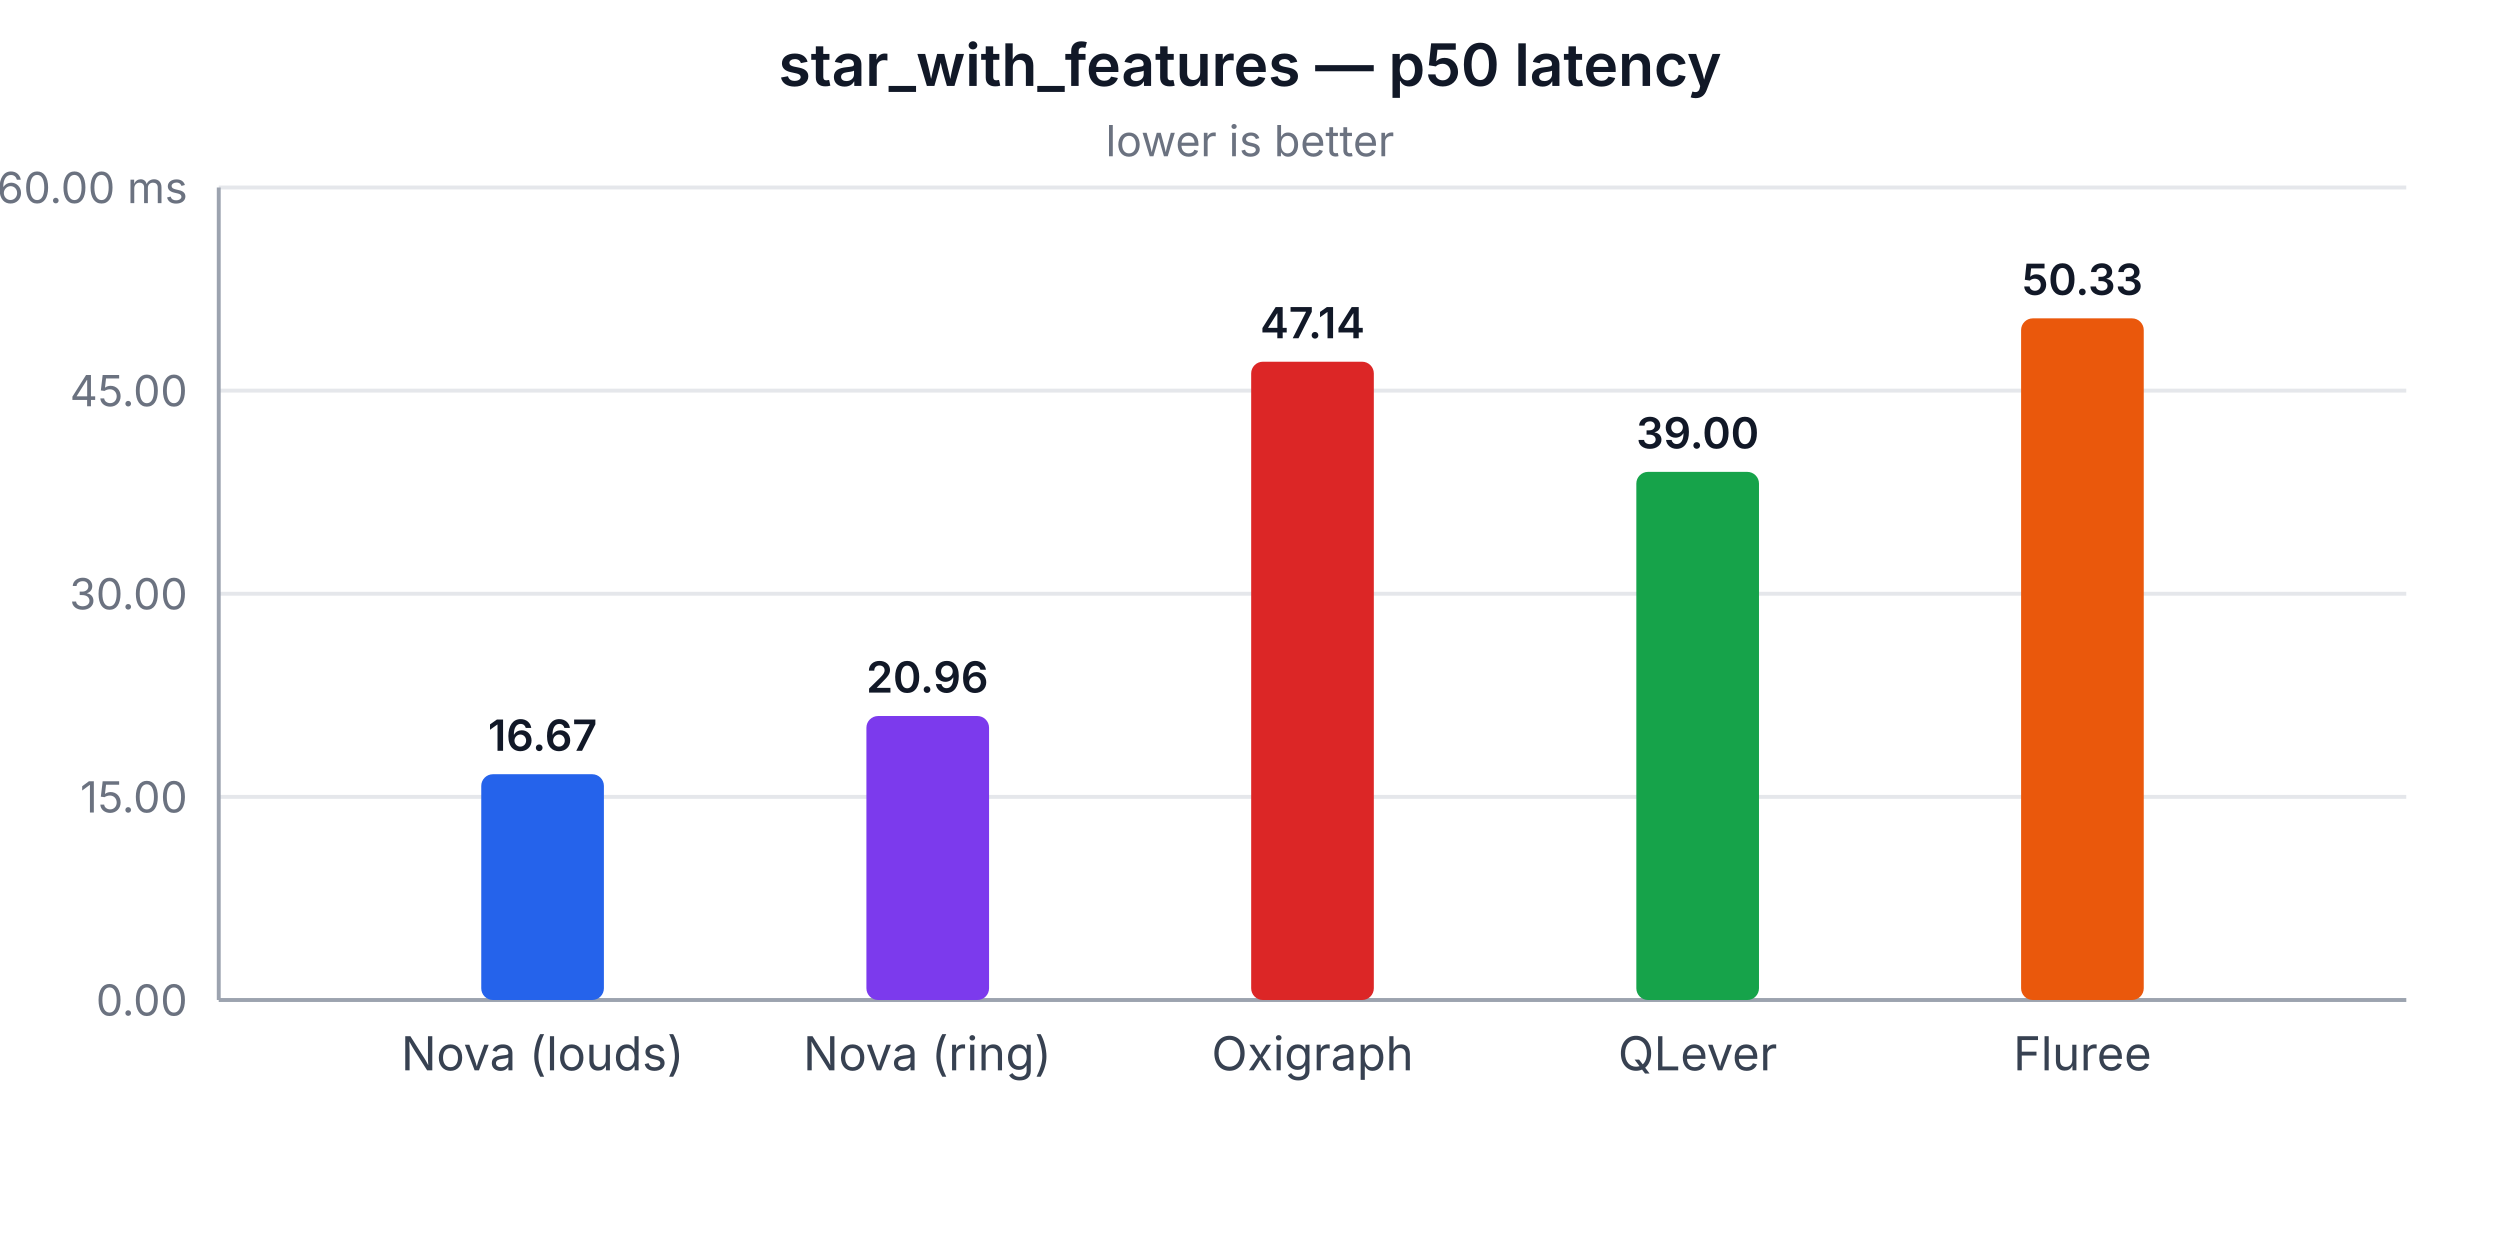
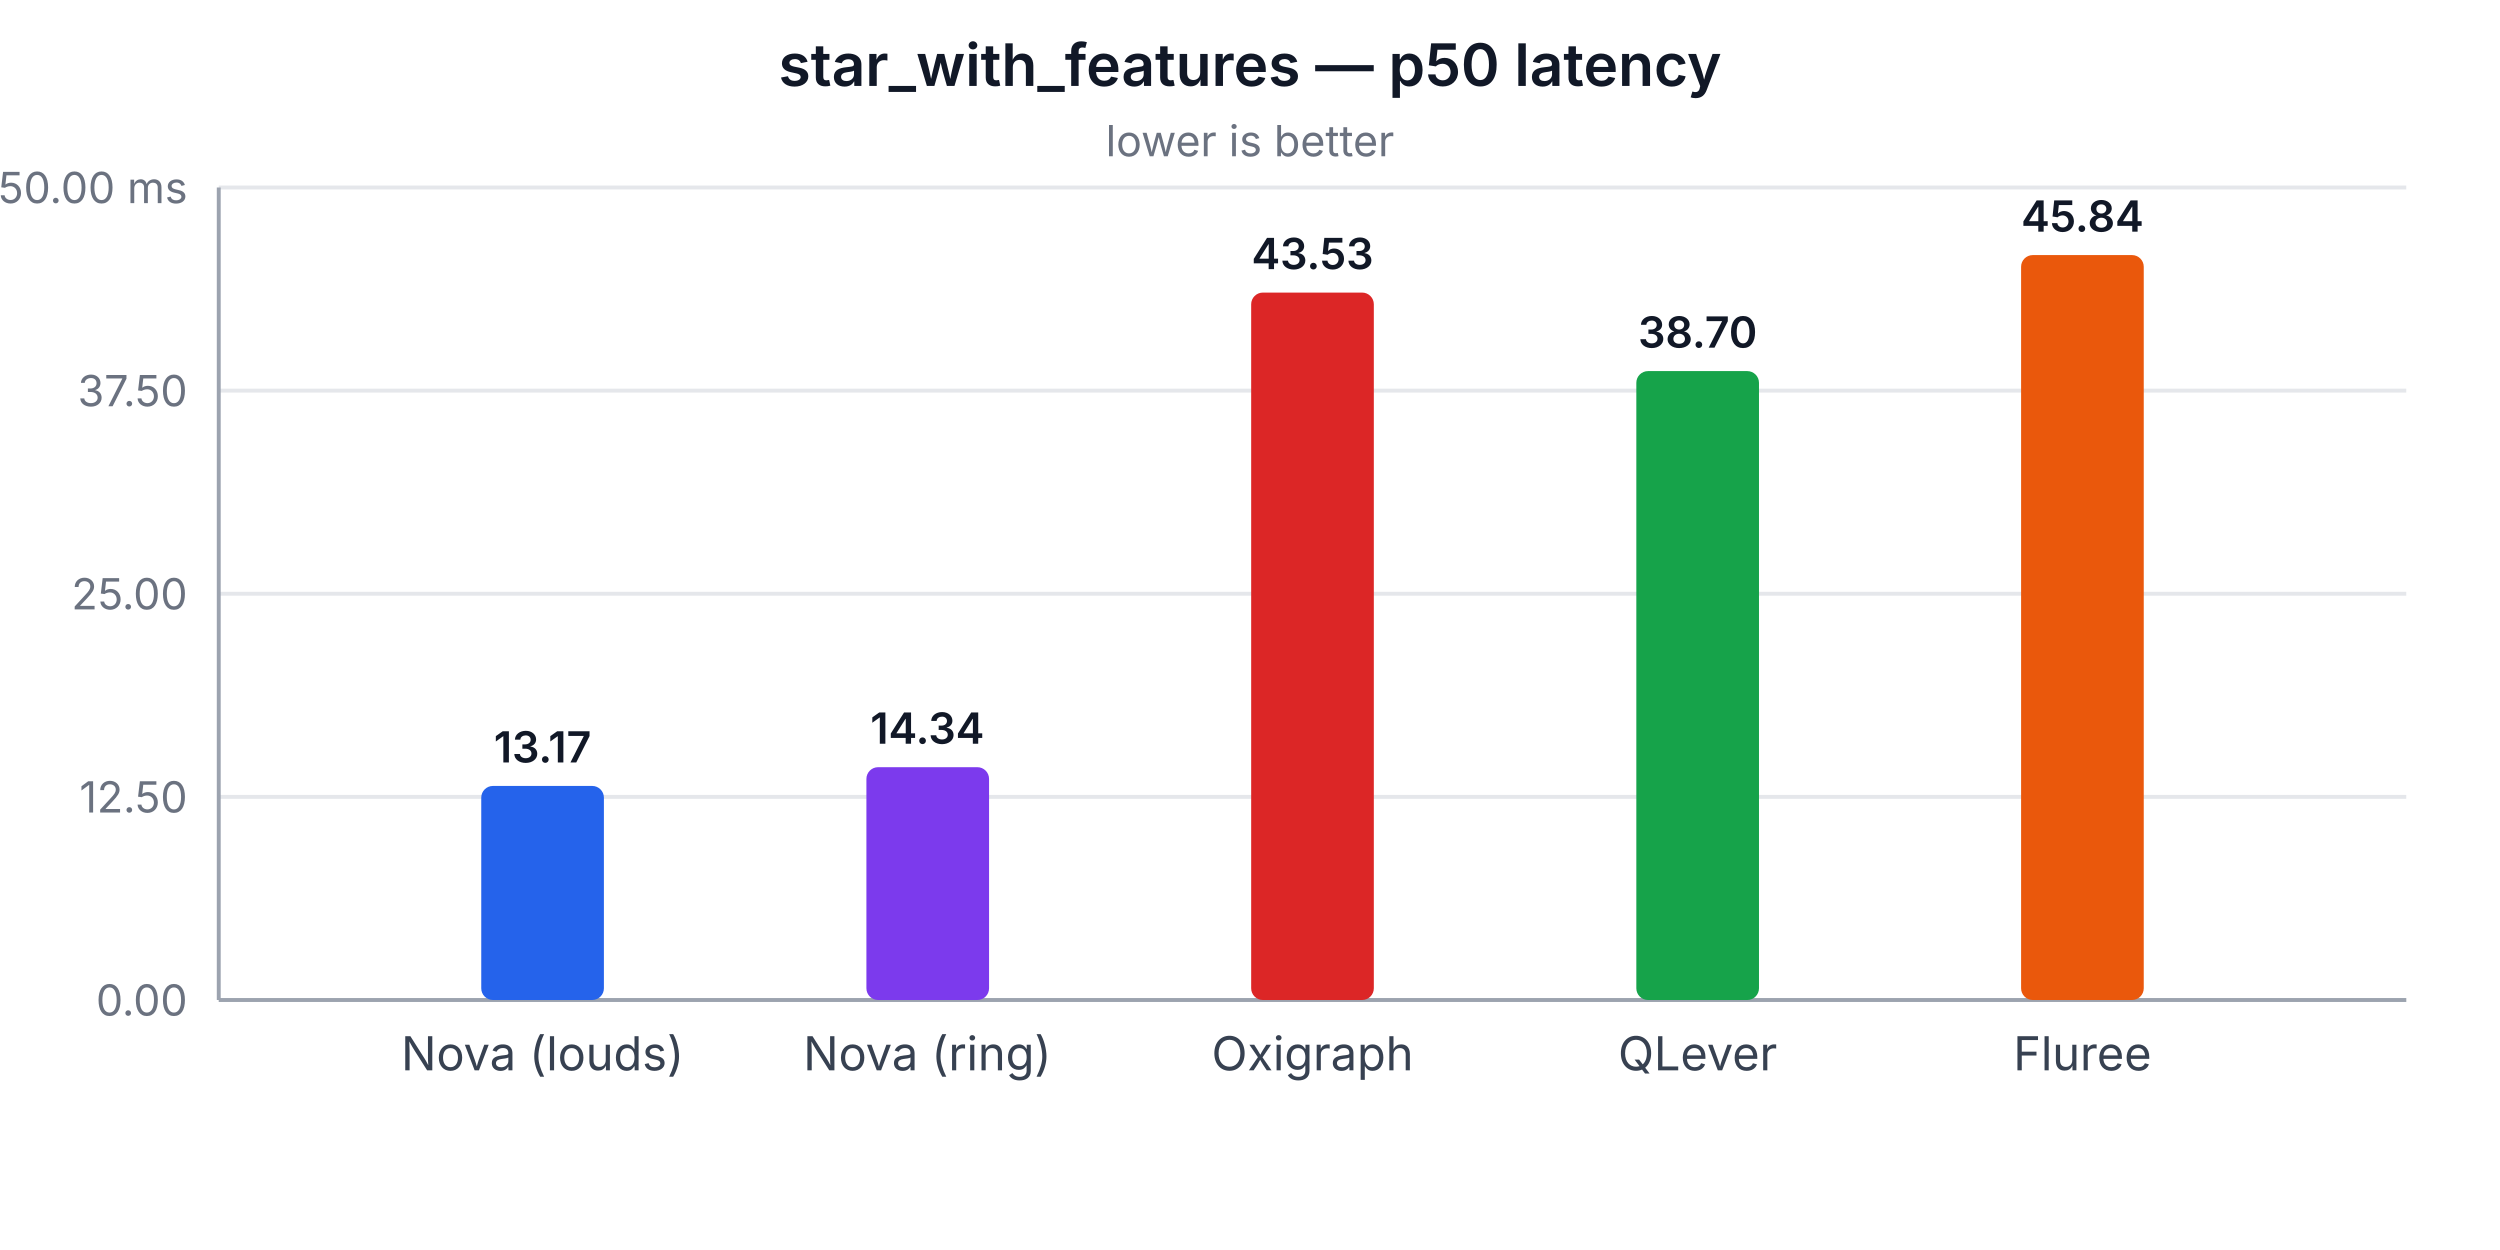
<svg xmlns="http://www.w3.org/2000/svg" width="640" height="320" viewBox="0 0 640 320" role="img" aria-label="star_with_features — p50 latency">
  <style>
  .title { fill: #111827; }
  .muted { fill: #6b7280; }
  .label { fill: #374151; }
  .grid  { stroke: #e5e7eb; stroke-width: 1; }
  .axis  { stroke: #9ca3af; stroke-width: 1; }
  @media (prefers-color-scheme: dark) {
    .title { fill: #f3f4f6; }
    .muted { fill: #9ca3af; }
    .label { fill: #d1d5db; }
    .grid  { stroke: #374151; }
    .axis  { stroke: #6b7280; }
  }
</style>
  <text class="title" x="320.0" y="22" text-anchor="middle" font-family="system-ui, -apple-system, sans-serif" font-size="15" font-weight="600">star_with_features — p50 latency</text>
  <text class="muted" x="320.0" y="40" text-anchor="middle" font-family="system-ui, -apple-system, sans-serif" font-size="11">lower is better</text>
  <line class="grid" x1="56" y1="256.0" x2="616" y2="256.0" />
  <text class="muted" x="48" y="260.0" text-anchor="end" font-family="system-ui, -apple-system, sans-serif" font-size="11">0.00</text>
  <line class="grid" x1="56" y1="204.0" x2="616" y2="204.0" />
-   <text class="muted" x="48" y="208.0" text-anchor="end" font-family="system-ui, -apple-system, sans-serif" font-size="11">15.00</text>
+   <text class="muted" x="48" y="208.0" text-anchor="end" font-family="system-ui, -apple-system, sans-serif" font-size="11">12.50</text>
  <line class="grid" x1="56" y1="152.0" x2="616" y2="152.0" />
-   <text class="muted" x="48" y="156.0" text-anchor="end" font-family="system-ui, -apple-system, sans-serif" font-size="11">30.00</text>
+   <text class="muted" x="48" y="156.0" text-anchor="end" font-family="system-ui, -apple-system, sans-serif" font-size="11">25.00</text>
  <line class="grid" x1="56" y1="100.0" x2="616" y2="100.0" />
-   <text class="muted" x="48" y="104.0" text-anchor="end" font-family="system-ui, -apple-system, sans-serif" font-size="11">45.00</text>
+   <text class="muted" x="48" y="104.0" text-anchor="end" font-family="system-ui, -apple-system, sans-serif" font-size="11">37.50</text>
  <line class="grid" x1="56" y1="48.0" x2="616" y2="48.0" />
-   <text class="muted" x="48" y="52.0" text-anchor="end" font-family="system-ui, -apple-system, sans-serif" font-size="11">60.00 ms</text>
+   <text class="muted" x="48" y="52.0" text-anchor="end" font-family="system-ui, -apple-system, sans-serif" font-size="11">50.00 ms</text>
  <line class="axis" x1="56" y1="48" x2="56" y2="256" />
  <line class="axis" x1="56" y1="256" x2="616" y2="256" />
-   <rect x="123.2" y="198.2" width="31.4" height="57.8" fill="#2563eb" rx="3" />
-   <text class="title" x="138.9" y="192.2" text-anchor="middle" font-family="system-ui, -apple-system, sans-serif" font-size="11" font-weight="600">16.67</text>
+   <rect x="123.2" y="201.2" width="31.4" height="54.8" fill="#2563eb" rx="3" />
+   <text class="title" x="138.9" y="195.2" text-anchor="middle" font-family="system-ui, -apple-system, sans-serif" font-size="11" font-weight="600">13.17</text>
  <text class="label" x="138.9" y="274" text-anchor="middle" font-family="system-ui, -apple-system, sans-serif" font-size="12">Nova (louds)</text>
-   <rect x="221.8" y="183.3" width="31.4" height="72.7" fill="#7c3aed" rx="3" />
-   <text class="title" x="237.4" y="177.3" text-anchor="middle" font-family="system-ui, -apple-system, sans-serif" font-size="11" font-weight="600">20.96</text>
+   <rect x="221.8" y="196.4" width="31.4" height="59.6" fill="#7c3aed" rx="3" />
+   <text class="title" x="237.4" y="190.4" text-anchor="middle" font-family="system-ui, -apple-system, sans-serif" font-size="11" font-weight="600">14.34</text>
  <text class="label" x="237.4" y="274" text-anchor="middle" font-family="system-ui, -apple-system, sans-serif" font-size="12">Nova (ring)</text>
-   <rect x="320.3" y="92.6" width="31.4" height="163.4" fill="#dc2626" rx="3" />
-   <text class="title" x="336.0" y="86.6" text-anchor="middle" font-family="system-ui, -apple-system, sans-serif" font-size="11" font-weight="600">47.14</text>
+   <rect x="320.3" y="74.9" width="31.4" height="181.1" fill="#dc2626" rx="3" />
+   <text class="title" x="336.0" y="68.9" text-anchor="middle" font-family="system-ui, -apple-system, sans-serif" font-size="11" font-weight="600">43.53</text>
  <text class="label" x="336.0" y="274" text-anchor="middle" font-family="system-ui, -apple-system, sans-serif" font-size="12">Oxigraph</text>
-   <rect x="418.9" y="120.8" width="31.4" height="135.2" fill="#16a34a" rx="3" />
-   <text class="title" x="434.6" y="114.8" text-anchor="middle" font-family="system-ui, -apple-system, sans-serif" font-size="11" font-weight="600">39.00</text>
+   <rect x="418.9" y="95.0" width="31.4" height="161.0" fill="#16a34a" rx="3" />
+   <text class="title" x="434.6" y="89.0" text-anchor="middle" font-family="system-ui, -apple-system, sans-serif" font-size="11" font-weight="600">38.70</text>
  <text class="label" x="434.6" y="274" text-anchor="middle" font-family="system-ui, -apple-system, sans-serif" font-size="12">QLever</text>
-   <rect x="517.4" y="81.5" width="31.4" height="174.5" fill="#ea580c" rx="3" />
-   <text class="title" x="533.1" y="75.5" text-anchor="middle" font-family="system-ui, -apple-system, sans-serif" font-size="11" font-weight="600">50.33</text>
+   <rect x="517.4" y="65.3" width="31.4" height="190.7" fill="#ea580c" rx="3" />
+   <text class="title" x="533.1" y="59.3" text-anchor="middle" font-family="system-ui, -apple-system, sans-serif" font-size="11" font-weight="600">45.84</text>
  <text class="label" x="533.1" y="274" text-anchor="middle" font-family="system-ui, -apple-system, sans-serif" font-size="12">Fluree</text>
</svg>
